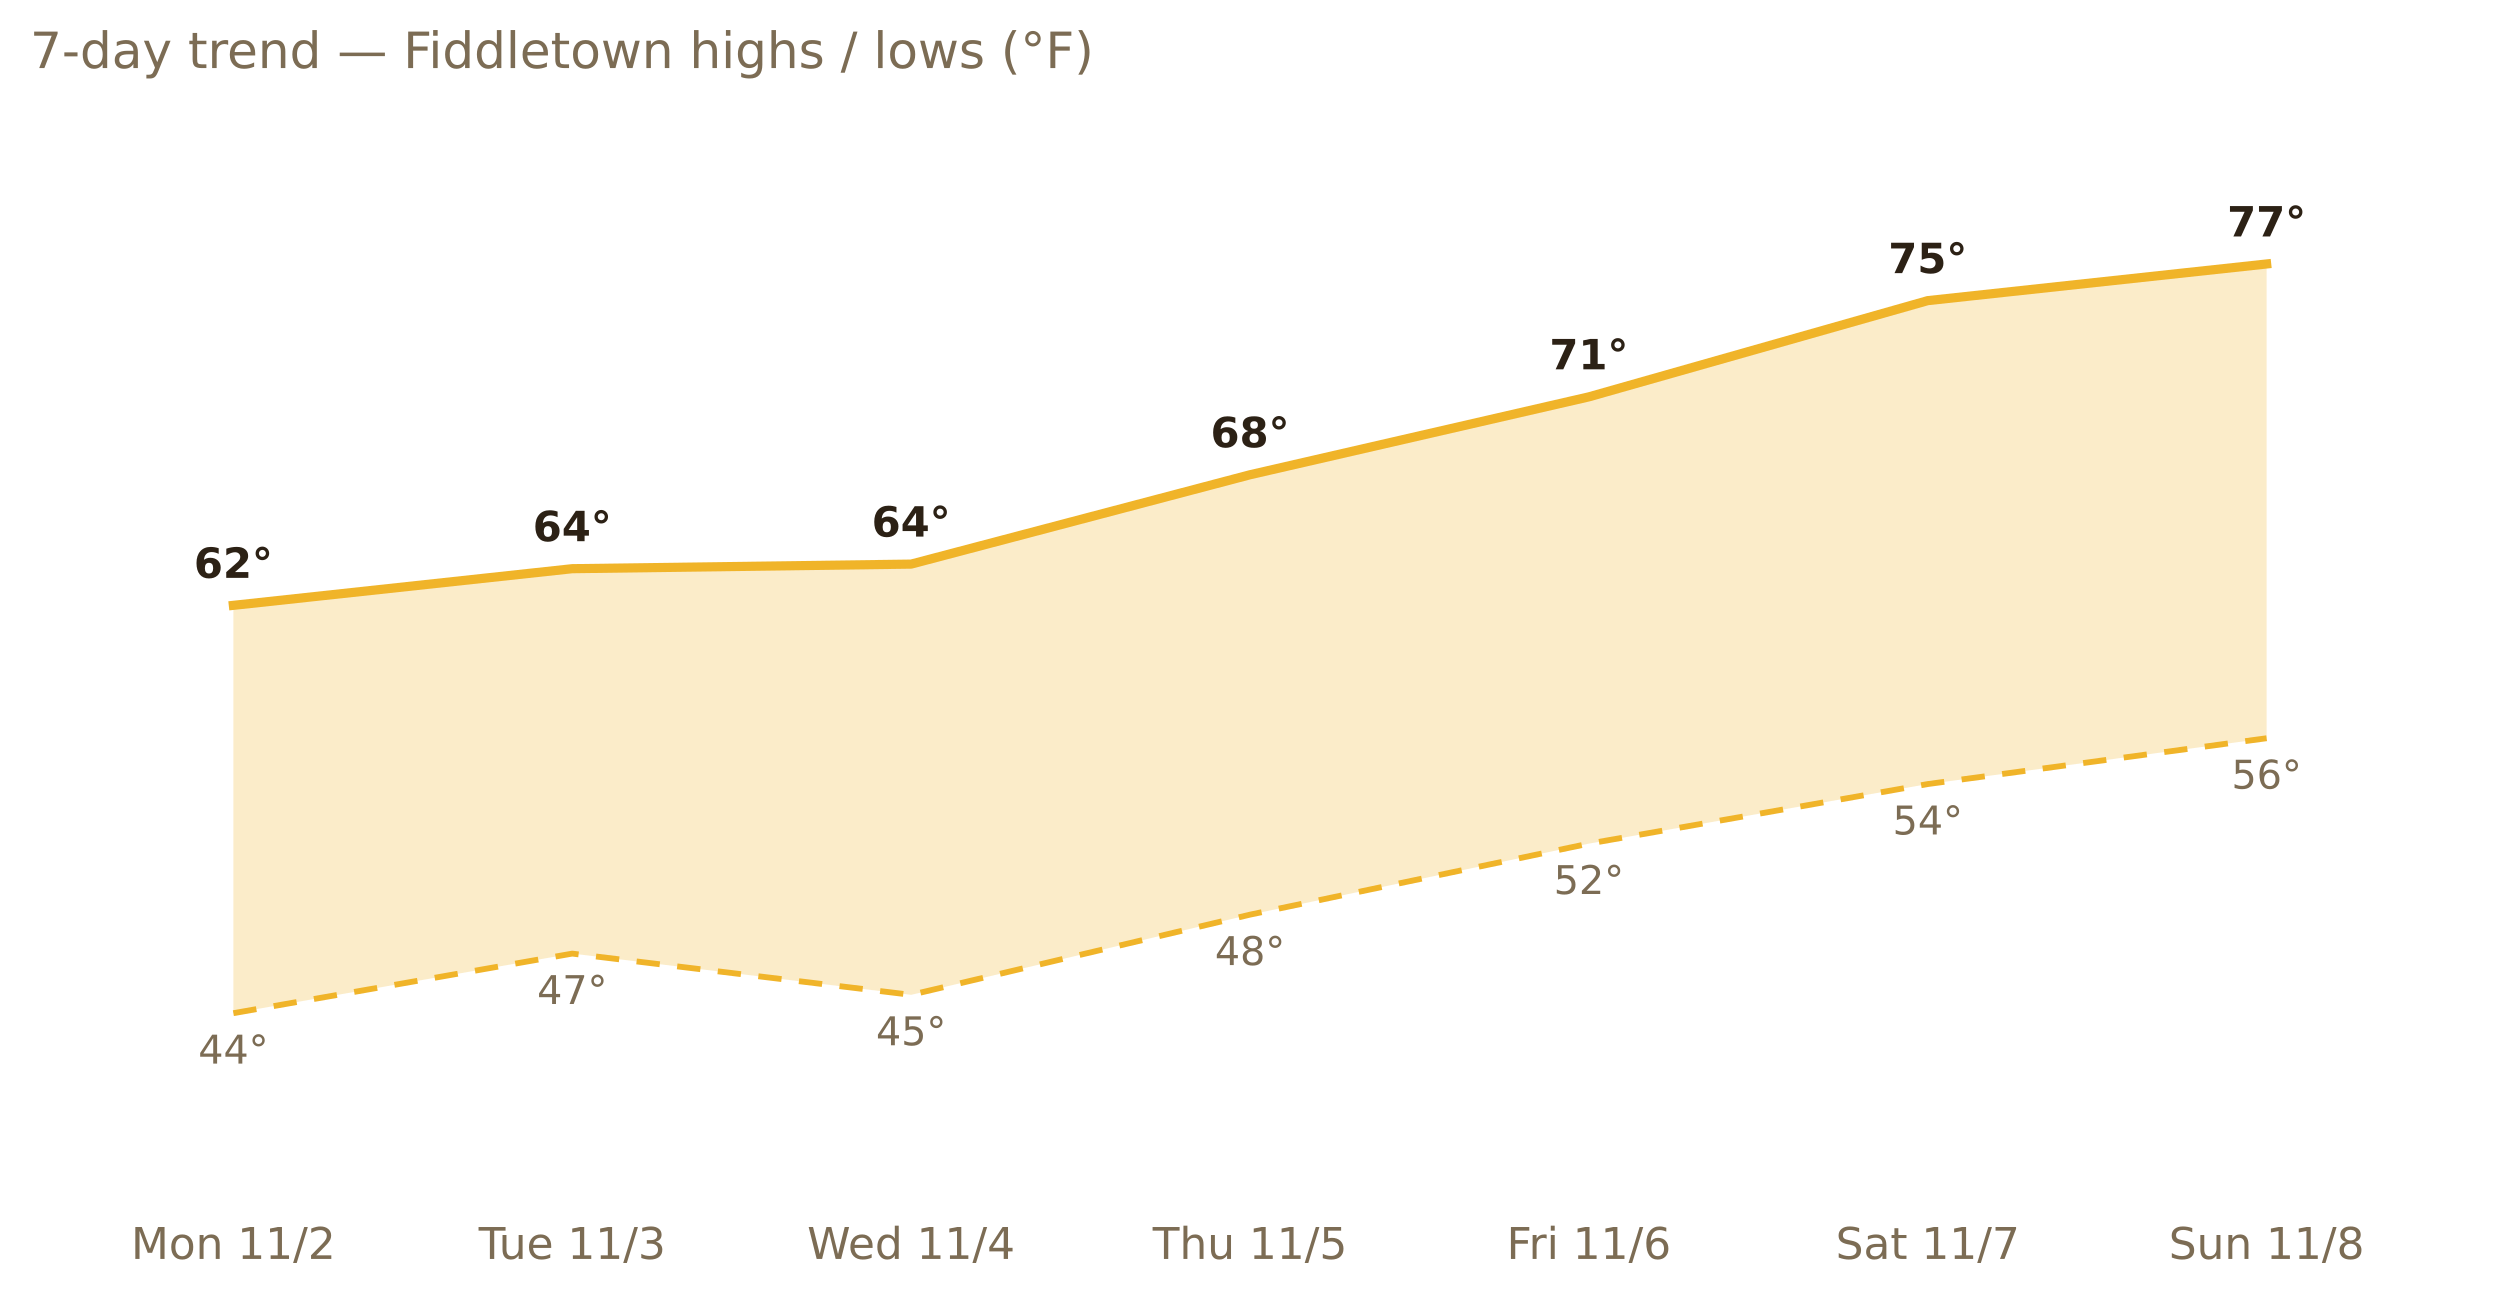
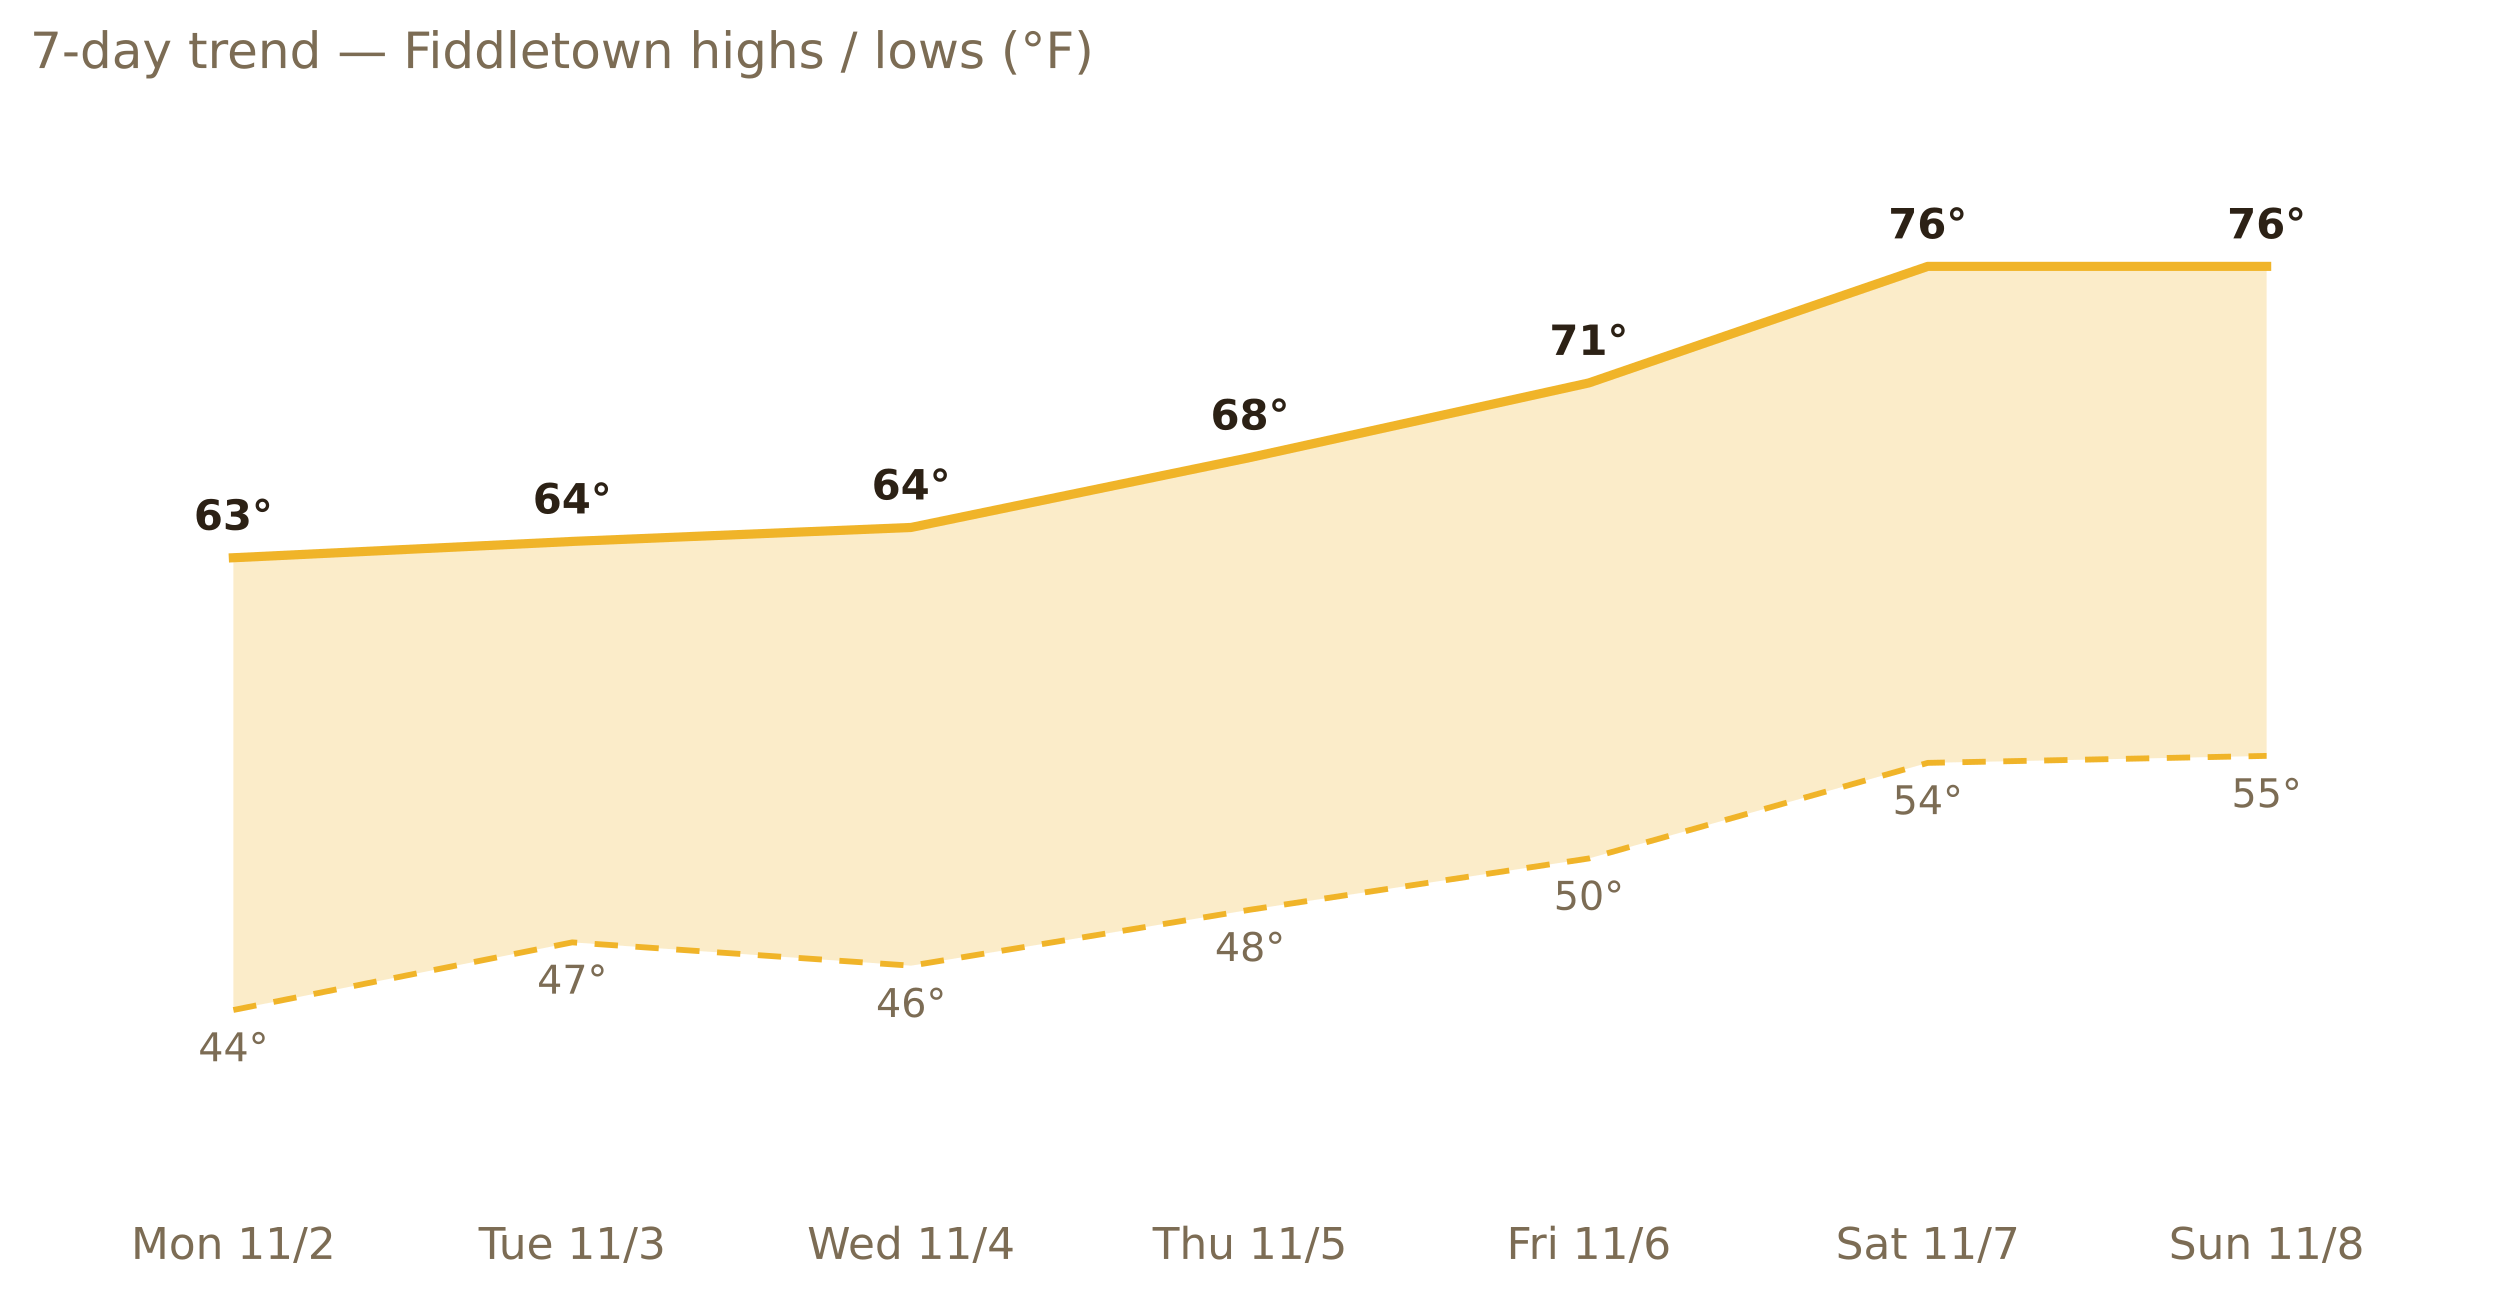
<svg xmlns="http://www.w3.org/2000/svg" xmlns:xlink="http://www.w3.org/1999/xlink" width="599.2pt" height="311.13pt" viewBox="0 0 599.2 311.13" version="1.1">
  <defs>
    <style type="text/css">*{stroke-linejoin: round; stroke-linecap: butt}</style>
  </defs>
  <g id="figure_1">
    <g id="patch_1">
      <path d="M 0 311.13  L 599.2 311.13  L 599.2 0  L 0 0  L 0 311.13  z " style="fill: none; opacity: 0" />
    </g>
    <g id="axes_1">
      <g id="patch_2">
        <path d="M 7.2 286.768  L 592 286.768  L 592 30.318  L 7.2 30.318  L 7.2 286.768  z " style="fill: none" />
      </g>
      <g id="matplotlib.axis_1">
        <g id="xtick_1">
          <g id="text_1">
            <g style="fill: #7c6c54" transform="translate(31.40599 301.7465) scale(0.105 -0.105)">
              <defs>
                <path id="DejaVuSans-4d" d="M 628 4666  L 1569 4666  L 2759 1491  L 3956 4666  L 4897 4666  L 4897 0  L 4281 0  L 4281 4097  L 3078 897  L 2444 897  L 1241 4097  L 1241 0  L 628 0  L 628 4666  z " transform="scale(0.015625)" />
                <path id="DejaVuSans-6f" d="M 1959 3097  Q 1497 3097 1228 2736  Q 959 2375 959 1747  Q 959 1119 1226 758  Q 1494 397 1959 397  Q 2419 397 2687 759  Q 2956 1122 2956 1747  Q 2956 2369 2687 2733  Q 2419 3097 1959 3097  z M 1959 3584  Q 2709 3584 3137 3096  Q 3566 2609 3566 1747  Q 3566 888 3137 398  Q 2709 -91 1959 -91  Q 1206 -91 779 398  Q 353 888 353 1747  Q 353 2609 779 3096  Q 1206 3584 1959 3584  z " transform="scale(0.015625)" />
                <path id="DejaVuSans-6e" d="M 3513 2113  L 3513 0  L 2938 0  L 2938 2094  Q 2938 2591 2744 2837  Q 2550 3084 2163 3084  Q 1697 3084 1428 2787  Q 1159 2491 1159 1978  L 1159 0  L 581 0  L 581 3500  L 1159 3500  L 1159 2956  Q 1366 3272 1645 3428  Q 1925 3584 2291 3584  Q 2894 3584 3203 3211  Q 3513 2838 3513 2113  z " transform="scale(0.015625)" />
                <path id="DejaVuSans-20" transform="scale(0.015625)" />
                <path id="DejaVuSans-31" d="M 794 531  L 1825 531  L 1825 4091  L 703 3866  L 703 4441  L 1819 4666  L 2450 4666  L 2450 531  L 3481 531  L 3481 0  L 794 0  L 794 531  z " transform="scale(0.015625)" />
                <path id="DejaVuSans-2f" d="M 1625 4666  L 2156 4666  L 531 -594  L 0 -594  L 1625 4666  z " transform="scale(0.015625)" />
                <path id="DejaVuSans-32" d="M 1228 531  L 3431 531  L 3431 0  L 469 0  L 469 531  Q 828 903 1448 1529  Q 2069 2156 2228 2338  Q 2531 2678 2651 2914  Q 2772 3150 2772 3378  Q 2772 3750 2511 3984  Q 2250 4219 1831 4219  Q 1534 4219 1204 4116  Q 875 4013 500 3803  L 500 4441  Q 881 4594 1212 4672  Q 1544 4750 1819 4750  Q 2544 4750 2975 4387  Q 3406 4025 3406 3419  Q 3406 3131 3298 2873  Q 3191 2616 2906 2266  Q 2828 2175 2409 1742  Q 1991 1309 1228 531  z " transform="scale(0.015625)" />
              </defs>
              <use xlink:href="#DejaVuSans-4d" />
              <use xlink:href="#DejaVuSans-6f" x="86.279" />
              <use xlink:href="#DejaVuSans-6e" x="147.461" />
              <use xlink:href="#DejaVuSans-20" x="210.84" />
              <use xlink:href="#DejaVuSans-31" x="242.627" />
              <use xlink:href="#DejaVuSans-31" x="306.25" />
              <use xlink:href="#DejaVuSans-2f" x="369.873" />
              <use xlink:href="#DejaVuSans-32" x="403.564" />
            </g>
          </g>
        </g>
        <g id="xtick_2">
          <g id="text_2">
            <g style="fill: #7c6c54" transform="translate(114.7274 301.7465) scale(0.105 -0.105)">
              <defs>
                <path id="DejaVuSans-54" d="M -19 4666  L 3928 4666  L 3928 4134  L 2272 4134  L 2272 0  L 1638 0  L 1638 4134  L -19 4134  L -19 4666  z " transform="scale(0.015625)" />
                <path id="DejaVuSans-75" d="M 544 1381  L 544 3500  L 1119 3500  L 1119 1403  Q 1119 906 1312 657  Q 1506 409 1894 409  Q 2359 409 2629 706  Q 2900 1003 2900 1516  L 2900 3500  L 3475 3500  L 3475 0  L 2900 0  L 2900 538  Q 2691 219 2414 64  Q 2138 -91 1772 -91  Q 1169 -91 856 284  Q 544 659 544 1381  z M 1991 3584  L 1991 3584  z " transform="scale(0.015625)" />
                <path id="DejaVuSans-65" d="M 3597 1894  L 3597 1613  L 953 1613  Q 991 1019 1311 708  Q 1631 397 2203 397  Q 2534 397 2845 478  Q 3156 559 3463 722  L 3463 178  Q 3153 47 2828 -22  Q 2503 -91 2169 -91  Q 1331 -91 842 396  Q 353 884 353 1716  Q 353 2575 817 3079  Q 1281 3584 2069 3584  Q 2775 3584 3186 3129  Q 3597 2675 3597 1894  z M 3022 2063  Q 3016 2534 2758 2815  Q 2500 3097 2075 3097  Q 1594 3097 1305 2825  Q 1016 2553 972 2059  L 3022 2063  z " transform="scale(0.015625)" />
                <path id="DejaVuSans-33" d="M 2597 2516  Q 3050 2419 3304 2112  Q 3559 1806 3559 1356  Q 3559 666 3084 287  Q 2609 -91 1734 -91  Q 1441 -91 1130 -33  Q 819 25 488 141  L 488 750  Q 750 597 1062 519  Q 1375 441 1716 441  Q 2309 441 2620 675  Q 2931 909 2931 1356  Q 2931 1769 2642 2001  Q 2353 2234 1838 2234  L 1294 2234  L 1294 2753  L 1863 2753  Q 2328 2753 2575 2939  Q 2822 3125 2822 3475  Q 2822 3834 2567 4026  Q 2313 4219 1838 4219  Q 1578 4219 1281 4162  Q 984 4106 628 3988  L 628 4550  Q 988 4650 1302 4700  Q 1616 4750 1894 4750  Q 2613 4750 3031 4423  Q 3450 4097 3450 3541  Q 3450 3153 3228 2886  Q 3006 2619 2597 2516  z " transform="scale(0.015625)" />
              </defs>
              <use xlink:href="#DejaVuSans-54" />
              <use xlink:href="#DejaVuSans-75" x="45.959" />
              <use xlink:href="#DejaVuSans-65" x="109.338" />
              <use xlink:href="#DejaVuSans-20" x="170.861" />
              <use xlink:href="#DejaVuSans-31" x="202.648" />
              <use xlink:href="#DejaVuSans-31" x="266.271" />
              <use xlink:href="#DejaVuSans-2f" x="329.895" />
              <use xlink:href="#DejaVuSans-33" x="363.586" />
            </g>
          </g>
        </g>
        <g id="xtick_3">
          <g id="text_3">
            <g style="fill: #7c6c54" transform="translate(193.4739 301.7465) scale(0.105 -0.105)">
              <defs>
                <path id="DejaVuSans-57" d="M 213 4666  L 850 4666  L 1831 722  L 2809 4666  L 3519 4666  L 4500 722  L 5478 4666  L 6119 4666  L 4947 0  L 4153 0  L 3169 4050  L 2175 0  L 1381 0  L 213 4666  z " transform="scale(0.015625)" />
                <path id="DejaVuSans-64" d="M 2906 2969  L 2906 4863  L 3481 4863  L 3481 0  L 2906 0  L 2906 525  Q 2725 213 2448 61  Q 2172 -91 1784 -91  Q 1150 -91 751 415  Q 353 922 353 1747  Q 353 2572 751 3078  Q 1150 3584 1784 3584  Q 2172 3584 2448 3432  Q 2725 3281 2906 2969  z M 947 1747  Q 947 1113 1208 752  Q 1469 391 1925 391  Q 2381 391 2643 752  Q 2906 1113 2906 1747  Q 2906 2381 2643 2742  Q 2381 3103 1925 3103  Q 1469 3103 1208 2742  Q 947 2381 947 1747  z " transform="scale(0.015625)" />
                <path id="DejaVuSans-34" d="M 2419 4116  L 825 1625  L 2419 1625  L 2419 4116  z M 2253 4666  L 3047 4666  L 3047 1625  L 3713 1625  L 3713 1100  L 3047 1100  L 3047 0  L 2419 0  L 2419 1100  L 313 1100  L 313 1709  L 2253 4666  z " transform="scale(0.015625)" />
              </defs>
              <use xlink:href="#DejaVuSans-57" />
              <use xlink:href="#DejaVuSans-65" x="93.002" />
              <use xlink:href="#DejaVuSans-64" x="154.525" />
              <use xlink:href="#DejaVuSans-20" x="218.002" />
              <use xlink:href="#DejaVuSans-31" x="249.789" />
              <use xlink:href="#DejaVuSans-31" x="313.412" />
              <use xlink:href="#DejaVuSans-2f" x="377.035" />
              <use xlink:href="#DejaVuSans-34" x="410.727" />
            </g>
          </g>
        </g>
        <g id="xtick_4">
          <g id="text_4">
            <g style="fill: #7c6c54" transform="translate(276.281 301.7465) scale(0.105 -0.105)">
              <defs>
                <path id="DejaVuSans-68" d="M 3513 2113  L 3513 0  L 2938 0  L 2938 2094  Q 2938 2591 2744 2837  Q 2550 3084 2163 3084  Q 1697 3084 1428 2787  Q 1159 2491 1159 1978  L 1159 0  L 581 0  L 581 4863  L 1159 4863  L 1159 2956  Q 1366 3272 1645 3428  Q 1925 3584 2291 3584  Q 2894 3584 3203 3211  Q 3513 2838 3513 2113  z " transform="scale(0.015625)" />
                <path id="DejaVuSans-35" d="M 691 4666  L 3169 4666  L 3169 4134  L 1269 4134  L 1269 2991  Q 1406 3038 1543 3061  Q 1681 3084 1819 3084  Q 2600 3084 3056 2656  Q 3513 2228 3513 1497  Q 3513 744 3044 326  Q 2575 -91 1722 -91  Q 1428 -91 1123 -41  Q 819 9 494 109  L 494 744  Q 775 591 1075 516  Q 1375 441 1709 441  Q 2250 441 2565 725  Q 2881 1009 2881 1497  Q 2881 1984 2565 2268  Q 2250 2553 1709 2553  Q 1456 2553 1204 2497  Q 953 2441 691 2322  L 691 4666  z " transform="scale(0.015625)" />
              </defs>
              <use xlink:href="#DejaVuSans-54" />
              <use xlink:href="#DejaVuSans-68" x="61.084" />
              <use xlink:href="#DejaVuSans-75" x="124.463" />
              <use xlink:href="#DejaVuSans-20" x="187.842" />
              <use xlink:href="#DejaVuSans-31" x="219.629" />
              <use xlink:href="#DejaVuSans-31" x="283.252" />
              <use xlink:href="#DejaVuSans-2f" x="346.875" />
              <use xlink:href="#DejaVuSans-35" x="380.566" />
            </g>
          </g>
        </g>
        <g id="xtick_5">
          <g id="text_5">
            <g style="fill: #7c6c54" transform="translate(361.1085 301.7465) scale(0.105 -0.105)">
              <defs>
                <path id="DejaVuSans-46" d="M 628 4666  L 3309 4666  L 3309 4134  L 1259 4134  L 1259 2759  L 3109 2759  L 3109 2228  L 1259 2228  L 1259 0  L 628 0  L 628 4666  z " transform="scale(0.015625)" />
                <path id="DejaVuSans-72" d="M 2631 2963  Q 2534 3019 2420 3045  Q 2306 3072 2169 3072  Q 1681 3072 1420 2755  Q 1159 2438 1159 1844  L 1159 0  L 581 0  L 581 3500  L 1159 3500  L 1159 2956  Q 1341 3275 1631 3429  Q 1922 3584 2338 3584  Q 2397 3584 2469 3576  Q 2541 3569 2628 3553  L 2631 2963  z " transform="scale(0.015625)" />
                <path id="DejaVuSans-69" d="M 603 3500  L 1178 3500  L 1178 0  L 603 0  L 603 3500  z M 603 4863  L 1178 4863  L 1178 4134  L 603 4134  L 603 4863  z " transform="scale(0.015625)" />
                <path id="DejaVuSans-36" d="M 2113 2584  Q 1688 2584 1439 2293  Q 1191 2003 1191 1497  Q 1191 994 1439 701  Q 1688 409 2113 409  Q 2538 409 2786 701  Q 3034 994 3034 1497  Q 3034 2003 2786 2293  Q 2538 2584 2113 2584  z M 3366 4563  L 3366 3988  Q 3128 4100 2886 4159  Q 2644 4219 2406 4219  Q 1781 4219 1451 3797  Q 1122 3375 1075 2522  Q 1259 2794 1537 2939  Q 1816 3084 2150 3084  Q 2853 3084 3261 2657  Q 3669 2231 3669 1497  Q 3669 778 3244 343  Q 2819 -91 2113 -91  Q 1303 -91 875 529  Q 447 1150 447 2328  Q 447 3434 972 4092  Q 1497 4750 2381 4750  Q 2619 4750 2861 4703  Q 3103 4656 3366 4563  z " transform="scale(0.015625)" />
              </defs>
              <use xlink:href="#DejaVuSans-46" />
              <use xlink:href="#DejaVuSans-72" x="50.27" />
              <use xlink:href="#DejaVuSans-69" x="91.383" />
              <use xlink:href="#DejaVuSans-20" x="119.166" />
              <use xlink:href="#DejaVuSans-31" x="150.953" />
              <use xlink:href="#DejaVuSans-31" x="214.576" />
              <use xlink:href="#DejaVuSans-2f" x="278.199" />
              <use xlink:href="#DejaVuSans-36" x="311.891" />
            </g>
          </g>
        </g>
        <g id="xtick_6">
          <g id="text_6">
            <g style="fill: #7c6c54" transform="translate(439.978 301.7465) scale(0.105 -0.105)">
              <defs>
                <path id="DejaVuSans-53" d="M 3425 4513  L 3425 3897  Q 3066 4069 2747 4153  Q 2428 4238 2131 4238  Q 1616 4238 1336 4038  Q 1056 3838 1056 3469  Q 1056 3159 1242 3001  Q 1428 2844 1947 2747  L 2328 2669  Q 3034 2534 3370 2195  Q 3706 1856 3706 1288  Q 3706 609 3251 259  Q 2797 -91 1919 -91  Q 1588 -91 1214 -16  Q 841 59 441 206  L 441 856  Q 825 641 1194 531  Q 1563 422 1919 422  Q 2459 422 2753 634  Q 3047 847 3047 1241  Q 3047 1584 2836 1778  Q 2625 1972 2144 2069  L 1759 2144  Q 1053 2284 737 2584  Q 422 2884 422 3419  Q 422 4038 858 4394  Q 1294 4750 2059 4750  Q 2388 4750 2728 4690  Q 3069 4631 3425 4513  z " transform="scale(0.015625)" />
                <path id="DejaVuSans-61" d="M 2194 1759  Q 1497 1759 1228 1600  Q 959 1441 959 1056  Q 959 750 1161 570  Q 1363 391 1709 391  Q 2188 391 2477 730  Q 2766 1069 2766 1631  L 2766 1759  L 2194 1759  z M 3341 1997  L 3341 0  L 2766 0  L 2766 531  Q 2569 213 2275 61  Q 1981 -91 1556 -91  Q 1019 -91 701 211  Q 384 513 384 1019  Q 384 1609 779 1909  Q 1175 2209 1959 2209  L 2766 2209  L 2766 2266  Q 2766 2663 2505 2880  Q 2244 3097 1772 3097  Q 1472 3097 1187 3025  Q 903 2953 641 2809  L 641 3341  Q 956 3463 1253 3523  Q 1550 3584 1831 3584  Q 2591 3584 2966 3190  Q 3341 2797 3341 1997  z " transform="scale(0.015625)" />
                <path id="DejaVuSans-74" d="M 1172 4494  L 1172 3500  L 2356 3500  L 2356 3053  L 1172 3053  L 1172 1153  Q 1172 725 1289 603  Q 1406 481 1766 481  L 2356 481  L 2356 0  L 1766 0  Q 1100 0 847 248  Q 594 497 594 1153  L 594 3053  L 172 3053  L 172 3500  L 594 3500  L 594 4494  L 1172 4494  z " transform="scale(0.015625)" />
                <path id="DejaVuSans-37" d="M 525 4666  L 3525 4666  L 3525 4397  L 1831 0  L 1172 0  L 2766 4134  L 525 4134  L 525 4666  z " transform="scale(0.015625)" />
              </defs>
              <use xlink:href="#DejaVuSans-53" />
              <use xlink:href="#DejaVuSans-61" x="63.477" />
              <use xlink:href="#DejaVuSans-74" x="124.756" />
              <use xlink:href="#DejaVuSans-20" x="163.965" />
              <use xlink:href="#DejaVuSans-31" x="195.752" />
              <use xlink:href="#DejaVuSans-31" x="259.375" />
              <use xlink:href="#DejaVuSans-2f" x="322.998" />
              <use xlink:href="#DejaVuSans-37" x="356.689" />
            </g>
          </g>
        </g>
        <g id="xtick_7">
          <g id="text_7">
            <g style="fill: #7c6c54" transform="translate(519.8213 301.7465) scale(0.105 -0.105)">
              <defs>
                <path id="DejaVuSans-38" d="M 2034 2216  Q 1584 2216 1326 1975  Q 1069 1734 1069 1313  Q 1069 891 1326 650  Q 1584 409 2034 409  Q 2484 409 2743 651  Q 3003 894 3003 1313  Q 3003 1734 2745 1975  Q 2488 2216 2034 2216  z M 1403 2484  Q 997 2584 770 2862  Q 544 3141 544 3541  Q 544 4100 942 4425  Q 1341 4750 2034 4750  Q 2731 4750 3128 4425  Q 3525 4100 3525 3541  Q 3525 3141 3298 2862  Q 3072 2584 2669 2484  Q 3125 2378 3379 2068  Q 3634 1759 3634 1313  Q 3634 634 3220 271  Q 2806 -91 2034 -91  Q 1263 -91 848 271  Q 434 634 434 1313  Q 434 1759 690 2068  Q 947 2378 1403 2484  z M 1172 3481  Q 1172 3119 1398 2916  Q 1625 2713 2034 2713  Q 2441 2713 2670 2916  Q 2900 3119 2900 3481  Q 2900 3844 2670 4047  Q 2441 4250 2034 4250  Q 1625 4250 1398 4047  Q 1172 3844 1172 3481  z " transform="scale(0.015625)" />
              </defs>
              <use xlink:href="#DejaVuSans-53" />
              <use xlink:href="#DejaVuSans-75" x="63.477" />
              <use xlink:href="#DejaVuSans-6e" x="126.855" />
              <use xlink:href="#DejaVuSans-20" x="190.234" />
              <use xlink:href="#DejaVuSans-31" x="222.021" />
              <use xlink:href="#DejaVuSans-31" x="285.645" />
              <use xlink:href="#DejaVuSans-2f" x="349.268" />
              <use xlink:href="#DejaVuSans-38" x="382.959" />
            </g>
          </g>
        </g>
      </g>
      <g id="matplotlib.axis_2" />
      <g id="PolyCollection_1">
-         <path d="M 55.933 145.089  L 55.933 242.837  L 137.156 228.559  L 218.378 238.444  L 299.6 219.223  L 380.822 202.2  L 462.044 187.922  L 543.267 176.939  L 543.267 63.267  L 543.267 63.267  L 462.044 72.053  L 380.822 95.117  L 299.6 113.788  L 218.378 135.205  L 137.156 136.303  L 55.933 145.089  z " clip-path="url(#p181fb83c25)" style="fill: #f0b429; fill-opacity: 0.25" />
+         <path d="M 55.933 133.68  L 55.933 242.071  L 137.156 225.868  L 218.378 231.455  L 299.6 218.046  L 380.822 205.755  L 462.044 182.847  L 543.267 181.171  L 543.267 63.841  L 543.267 63.841  L 462.044 63.841  L 380.822 91.777  L 299.6 109.656  L 218.378 126.417  L 137.156 129.769  L 55.933 133.68  z " clip-path="url(#pc8d901776a)" style="fill: #f0b429; fill-opacity: 0.25" />
      </g>
      <g id="line2d_1">
-         <path d="M 55.933 145.089  L 137.156 136.303  L 218.378 135.205  L 299.6 113.788  L 380.822 95.117  L 462.044 72.053  L 543.267 63.267  " clip-path="url(#p181fb83c25)" style="fill: none; stroke: #f0b429; stroke-width: 2.2; stroke-linecap: square" />
+         <path d="M 55.933 133.68  L 137.156 129.769  L 218.378 126.417  L 299.6 109.656  L 380.822 91.777  L 462.044 63.841  L 543.267 63.841  " clip-path="url(#pc8d901776a)" style="fill: none; stroke: #f0b429; stroke-width: 2.2; stroke-linecap: square" />
      </g>
      <g id="line2d_2">
-         <path d="M 55.933 242.837  L 137.156 228.559  L 218.378 238.444  L 299.6 219.223  L 380.822 202.2  L 462.044 187.922  L 543.267 176.939  " clip-path="url(#p181fb83c25)" style="fill: none; stroke-dasharray: 5.6,4.2; stroke-dashoffset: 0; stroke: #f0b429; stroke-width: 1.4" />
+         <path d="M 55.933 242.071  L 137.156 225.868  L 218.378 231.455  L 299.6 218.046  L 380.822 205.755  L 462.044 182.847  L 543.267 181.171  " clip-path="url(#pc8d901776a)" style="fill: none; stroke-dasharray: 5.6,4.2; stroke-dashoffset: 0; stroke: #f0b429; stroke-width: 1.4" />
      </g>
      <g id="text_8">
-         <g style="fill: #2c2115" transform="translate(46.47552 138.4994) scale(0.1 -0.1)">
+         <g style="fill: #2c2115" transform="translate(46.47552 126.9758) scale(0.1 -0.1)">
          <defs>
            <path id="DejaVuSans-Bold-36" d="M 2316 2303  Q 2000 2303 1842 2098  Q 1684 1894 1684 1484  Q 1684 1075 1842 870  Q 2000 666 2316 666  Q 2634 666 2792 870  Q 2950 1075 2950 1484  Q 2950 1894 2792 2098  Q 2634 2303 2316 2303  z M 3803 4544  L 3803 3681  Q 3506 3822 3243 3889  Q 2981 3956 2731 3956  Q 2194 3956 1894 3657  Q 1594 3359 1544 2772  Q 1750 2925 1990 3001  Q 2231 3078 2516 3078  Q 3231 3078 3670 2659  Q 4109 2241 4109 1563  Q 4109 813 3618 361  Q 3128 -91 2303 -91  Q 1394 -91 895 523  Q 397 1138 397 2266  Q 397 3422 980 4083  Q 1563 4744 2578 4744  Q 2900 4744 3203 4694  Q 3506 4644 3803 4544  z " transform="scale(0.015625)" />
-             <path id="DejaVuSans-Bold-32" d="M 1844 884  L 3897 884  L 3897 0  L 506 0  L 506 884  L 2209 2388  Q 2438 2594 2547 2791  Q 2656 2988 2656 3200  Q 2656 3528 2436 3728  Q 2216 3928 1850 3928  Q 1569 3928 1234 3808  Q 900 3688 519 3450  L 519 4475  Q 925 4609 1322 4679  Q 1719 4750 2100 4750  Q 2938 4750 3402 4381  Q 3866 4013 3866 3353  Q 3866 2972 3669 2642  Q 3472 2313 2841 1759  L 1844 884  z " transform="scale(0.015625)" />
+             <path id="DejaVuSans-Bold-33" d="M 2981 2516  Q 3453 2394 3698 2092  Q 3944 1791 3944 1325  Q 3944 631 3412 270  Q 2881 -91 1863 -91  Q 1503 -91 1142 -33  Q 781 25 428 141  L 428 1069  Q 766 900 1098 814  Q 1431 728 1753 728  Q 2231 728 2486 893  Q 2741 1059 2741 1369  Q 2741 1688 2480 1852  Q 2219 2016 1709 2016  L 1228 2016  L 1228 2791  L 1734 2791  Q 2188 2791 2409 2933  Q 2631 3075 2631 3366  Q 2631 3634 2415 3781  Q 2200 3928 1806 3928  Q 1516 3928 1219 3862  Q 922 3797 628 3669  L 628 4550  Q 984 4650 1334 4700  Q 1684 4750 2022 4750  Q 2931 4750 3382 4451  Q 3834 4153 3834 3553  Q 3834 3144 3618 2883  Q 3403 2622 2981 2516  z " transform="scale(0.015625)" />
            <path id="DejaVuSans-Bold-b0" d="M 1600 4288  Q 1375 4288 1219 4131  Q 1063 3975 1063 3750  Q 1063 3525 1217 3372  Q 1372 3219 1600 3219  Q 1825 3219 1981 3373  Q 2138 3528 2138 3750  Q 2138 3975 1980 4131  Q 1822 4288 1600 4288  z M 1600 4794  Q 1806 4794 1997 4714  Q 2188 4634 2338 4488  Q 2484 4338 2561 4150  Q 2638 3963 2638 3750  Q 2638 3541 2561 3352  Q 2484 3163 2344 3022  Q 2194 2872 2000 2792  Q 1806 2713 1594 2713  Q 1153 2713 854 3011  Q 556 3309 556 3750  Q 556 4191 857 4492  Q 1159 4794 1600 4794  z " transform="scale(0.015625)" />
          </defs>
          <use xlink:href="#DejaVuSans-Bold-36" />
-           <use xlink:href="#DejaVuSans-Bold-32" x="69.58" />
+           <use xlink:href="#DejaVuSans-Bold-33" x="69.58" />
          <use xlink:href="#DejaVuSans-Bold-b0" x="139.16" />
        </g>
      </g>
      <g id="text_9">
-         <g style="fill: #7c6c54" transform="translate(47.51396 254.9178) scale(0.095 -0.095)">
+         <g style="fill: #7c6c54" transform="translate(47.51396 254.3627) scale(0.095 -0.095)">
          <defs>
            <path id="DejaVuSans-b0" d="M 1600 4347  Q 1350 4347 1178 4173  Q 1006 4000 1006 3750  Q 1006 3503 1178 3333  Q 1350 3163 1600 3163  Q 1850 3163 2022 3333  Q 2194 3503 2194 3750  Q 2194 3997 2020 4172  Q 1847 4347 1600 4347  z M 1600 4750  Q 1800 4750 1984 4673  Q 2169 4597 2303 4453  Q 2447 4313 2519 4134  Q 2591 3956 2591 3750  Q 2591 3338 2302 3052  Q 2013 2766 1594 2766  Q 1172 2766 890 3047  Q 609 3328 609 3750  Q 609 4169 896 4459  Q 1184 4750 1600 4750  z " transform="scale(0.015625)" />
          </defs>
          <use xlink:href="#DejaVuSans-34" />
          <use xlink:href="#DejaVuSans-34" x="63.623" />
          <use xlink:href="#DejaVuSans-b0" x="127.246" />
        </g>
      </g>
      <g id="text_10">
-         <g style="fill: #2c2115" transform="translate(127.6977 129.7131) scale(0.1 -0.1)">
+         <g style="fill: #2c2115" transform="translate(127.6977 123.0647) scale(0.1 -0.1)">
          <defs>
            <path id="DejaVuSans-Bold-34" d="M 2356 3675  L 1038 1722  L 2356 1722  L 2356 3675  z M 2156 4666  L 3494 4666  L 3494 1722  L 4159 1722  L 4159 850  L 3494 850  L 3494 0  L 2356 0  L 2356 850  L 288 850  L 288 1881  L 2156 4666  z " transform="scale(0.015625)" />
          </defs>
          <use xlink:href="#DejaVuSans-Bold-36" />
          <use xlink:href="#DejaVuSans-Bold-34" x="69.58" />
          <use xlink:href="#DejaVuSans-Bold-b0" x="139.16" />
        </g>
      </g>
      <g id="text_11">
-         <g style="fill: #7c6c54" transform="translate(128.7362 240.6401) scale(0.095 -0.095)">
+         <g style="fill: #7c6c54" transform="translate(128.7362 238.16) scale(0.095 -0.095)">
          <use xlink:href="#DejaVuSans-34" />
          <use xlink:href="#DejaVuSans-37" x="63.623" />
          <use xlink:href="#DejaVuSans-b0" x="127.246" />
        </g>
      </g>
      <g id="text_12">
-         <g style="fill: #2c2115" transform="translate(208.92 128.6148) scale(0.1 -0.1)">
+         <g style="fill: #2c2115" transform="translate(208.92 119.7125) scale(0.1 -0.1)">
          <use xlink:href="#DejaVuSans-Bold-36" />
          <use xlink:href="#DejaVuSans-Bold-34" x="69.58" />
          <use xlink:href="#DejaVuSans-Bold-b0" x="139.16" />
        </g>
      </g>
      <g id="text_13">
-         <g style="fill: #7c6c54" transform="translate(209.9584 250.5247) scale(0.095 -0.095)">
+         <g style="fill: #7c6c54" transform="translate(209.9584 243.7471) scale(0.095 -0.095)">
          <use xlink:href="#DejaVuSans-34" />
-           <use xlink:href="#DejaVuSans-35" x="63.623" />
+           <use xlink:href="#DejaVuSans-36" x="63.623" />
          <use xlink:href="#DejaVuSans-b0" x="127.246" />
        </g>
      </g>
      <g id="text_14">
-         <g style="fill: #2c2115" transform="translate(290.1422 107.1982) scale(0.1 -0.1)">
+         <g style="fill: #2c2115" transform="translate(290.1422 102.951) scale(0.1 -0.1)">
          <defs>
            <path id="DejaVuSans-Bold-38" d="M 2228 2088  Q 1891 2088 1709 1903  Q 1528 1719 1528 1375  Q 1528 1031 1709 848  Q 1891 666 2228 666  Q 2563 666 2741 848  Q 2919 1031 2919 1375  Q 2919 1722 2741 1905  Q 2563 2088 2228 2088  z M 1350 2484  Q 925 2613 709 2878  Q 494 3144 494 3541  Q 494 4131 934 4440  Q 1375 4750 2228 4750  Q 3075 4750 3515 4442  Q 3956 4134 3956 3541  Q 3956 3144 3739 2878  Q 3522 2613 3097 2484  Q 3572 2353 3814 2058  Q 4056 1763 4056 1313  Q 4056 619 3595 264  Q 3134 -91 2228 -91  Q 1319 -91 855 264  Q 391 619 391 1313  Q 391 1763 633 2058  Q 875 2353 1350 2484  z M 1631 3419  Q 1631 3141 1786 2991  Q 1941 2841 2228 2841  Q 2509 2841 2662 2991  Q 2816 3141 2816 3419  Q 2816 3697 2662 3845  Q 2509 3994 2228 3994  Q 1941 3994 1786 3844  Q 1631 3694 1631 3419  z " transform="scale(0.015625)" />
          </defs>
          <use xlink:href="#DejaVuSans-Bold-36" />
          <use xlink:href="#DejaVuSans-Bold-38" x="69.58" />
          <use xlink:href="#DejaVuSans-Bold-b0" x="139.16" />
        </g>
      </g>
      <g id="text_15">
-         <g style="fill: #7c6c54" transform="translate(291.1806 231.3046) scale(0.095 -0.095)">
+         <g style="fill: #7c6c54" transform="translate(291.1806 230.338) scale(0.095 -0.095)">
          <use xlink:href="#DejaVuSans-34" />
          <use xlink:href="#DejaVuSans-38" x="63.623" />
          <use xlink:href="#DejaVuSans-b0" x="127.246" />
        </g>
      </g>
      <g id="text_16">
-         <g style="fill: #2c2115" transform="translate(371.3644 88.52733) scale(0.1 -0.1)">
+         <g style="fill: #2c2115" transform="translate(371.3644 85.07216) scale(0.1 -0.1)">
          <defs>
            <path id="DejaVuSans-Bold-37" d="M 428 4666  L 3944 4666  L 3944 3988  L 2125 0  L 953 0  L 2675 3781  L 428 3781  L 428 4666  z " transform="scale(0.015625)" />
            <path id="DejaVuSans-Bold-31" d="M 750 831  L 1813 831  L 1813 3847  L 722 3622  L 722 4441  L 1806 4666  L 2950 4666  L 2950 831  L 4013 831  L 4013 0  L 750 0  L 750 831  z " transform="scale(0.015625)" />
          </defs>
          <use xlink:href="#DejaVuSans-Bold-37" />
          <use xlink:href="#DejaVuSans-Bold-31" x="69.58" />
          <use xlink:href="#DejaVuSans-Bold-b0" x="139.16" />
        </g>
      </g>
      <g id="text_17">
-         <g style="fill: #7c6c54" transform="translate(372.4028 214.2812) scale(0.095 -0.095)">
+         <g style="fill: #7c6c54" transform="translate(372.4028 218.0462) scale(0.095 -0.095)">
+           <defs>
+             <path id="DejaVuSans-30" d="M 2034 4250  Q 1547 4250 1301 3770  Q 1056 3291 1056 2328  Q 1056 1369 1301 889  Q 1547 409 2034 409  Q 2525 409 2770 889  Q 3016 1369 3016 2328  Q 3016 3291 2770 3770  Q 2525 4250 2034 4250  z M 2034 4750  Q 2819 4750 3233 4129  Q 3647 3509 3647 2328  Q 3647 1150 3233 529  Q 2819 -91 2034 -91  Q 1250 -91 836 529  Q 422 1150 422 2328  Q 422 3509 836 4129  Q 1250 4750 2034 4750  z " transform="scale(0.015625)" />
+           </defs>
          <use xlink:href="#DejaVuSans-35" />
-           <use xlink:href="#DejaVuSans-32" x="63.623" />
+           <use xlink:href="#DejaVuSans-30" x="63.623" />
          <use xlink:href="#DejaVuSans-b0" x="127.246" />
        </g>
      </g>
      <g id="text_18">
-         <g style="fill: #2c2115" transform="translate(452.5866 65.46331) scale(0.1 -0.1)">
-           <defs>
-             <path id="DejaVuSans-Bold-35" d="M 678 4666  L 3669 4666  L 3669 3781  L 1638 3781  L 1638 3059  Q 1775 3097 1914 3117  Q 2053 3138 2203 3138  Q 3056 3138 3531 2711  Q 4006 2284 4006 1522  Q 4006 766 3489 337  Q 2972 -91 2053 -91  Q 1656 -91 1267 -14  Q 878 63 494 219  L 494 1166  Q 875 947 1217 837  Q 1559 728 1863 728  Q 2300 728 2551 942  Q 2803 1156 2803 1522  Q 2803 1891 2551 2103  Q 2300 2316 1863 2316  Q 1603 2316 1309 2248  Q 1016 2181 678 2041  L 678 4666  z " transform="scale(0.015625)" />
-           </defs>
+         <g style="fill: #2c2115" transform="translate(452.5866 57.13643) scale(0.1 -0.1)">
          <use xlink:href="#DejaVuSans-Bold-37" />
-           <use xlink:href="#DejaVuSans-Bold-35" x="69.58" />
+           <use xlink:href="#DejaVuSans-Bold-36" x="69.58" />
          <use xlink:href="#DejaVuSans-Bold-b0" x="139.16" />
        </g>
      </g>
      <g id="text_19">
-         <g style="fill: #7c6c54" transform="translate(453.6251 200.0035) scale(0.095 -0.095)">
+         <g style="fill: #7c6c54" transform="translate(453.6251 195.1389) scale(0.095 -0.095)">
          <use xlink:href="#DejaVuSans-35" />
          <use xlink:href="#DejaVuSans-34" x="63.623" />
          <use xlink:href="#DejaVuSans-b0" x="127.246" />
        </g>
      </g>
      <g id="text_20">
-         <g style="fill: #2c2115" transform="translate(533.8089 56.67701) scale(0.1 -0.1)">
+         <g style="fill: #2c2115" transform="translate(533.8089 57.13643) scale(0.1 -0.1)">
          <use xlink:href="#DejaVuSans-Bold-37" />
-           <use xlink:href="#DejaVuSans-Bold-37" x="69.58" />
+           <use xlink:href="#DejaVuSans-Bold-36" x="69.58" />
          <use xlink:href="#DejaVuSans-Bold-b0" x="139.16" />
        </g>
      </g>
      <g id="text_21">
-         <g style="fill: #7c6c54" transform="translate(534.8473 189.0206) scale(0.095 -0.095)">
+         <g style="fill: #7c6c54" transform="translate(534.8473 193.4628) scale(0.095 -0.095)">
          <use xlink:href="#DejaVuSans-35" />
-           <use xlink:href="#DejaVuSans-36" x="63.623" />
+           <use xlink:href="#DejaVuSans-35" x="63.623" />
          <use xlink:href="#DejaVuSans-b0" x="127.246" />
        </g>
      </g>
      <g id="text_22">
        <g style="fill: #7c6c54" transform="translate(7.2 16.31812) scale(0.12 -0.12)">
          <defs>
            <path id="DejaVuSans-2d" d="M 313 2009  L 1997 2009  L 1997 1497  L 313 1497  L 313 2009  z " transform="scale(0.015625)" />
            <path id="DejaVuSans-79" d="M 2059 -325  Q 1816 -950 1584 -1140  Q 1353 -1331 966 -1331  L 506 -1331  L 506 -850  L 844 -850  Q 1081 -850 1212 -737  Q 1344 -625 1503 -206  L 1606 56  L 191 3500  L 800 3500  L 1894 763  L 2988 3500  L 3597 3500  L 2059 -325  z " transform="scale(0.015625)" />
            <path id="DejaVuSans-2014" d="M 313 1978  L 6088 1978  L 6088 1528  L 313 1528  L 313 1978  z " transform="scale(0.015625)" />
            <path id="DejaVuSans-6c" d="M 603 4863  L 1178 4863  L 1178 0  L 603 0  L 603 4863  z " transform="scale(0.015625)" />
            <path id="DejaVuSans-77" d="M 269 3500  L 844 3500  L 1563 769  L 2278 3500  L 2956 3500  L 3675 769  L 4391 3500  L 4966 3500  L 4050 0  L 3372 0  L 2619 2869  L 1863 0  L 1184 0  L 269 3500  z " transform="scale(0.015625)" />
            <path id="DejaVuSans-67" d="M 2906 1791  Q 2906 2416 2648 2759  Q 2391 3103 1925 3103  Q 1463 3103 1205 2759  Q 947 2416 947 1791  Q 947 1169 1205 825  Q 1463 481 1925 481  Q 2391 481 2648 825  Q 2906 1169 2906 1791  z M 3481 434  Q 3481 -459 3084 -895  Q 2688 -1331 1869 -1331  Q 1566 -1331 1297 -1286  Q 1028 -1241 775 -1147  L 775 -588  Q 1028 -725 1275 -790  Q 1522 -856 1778 -856  Q 2344 -856 2625 -561  Q 2906 -266 2906 331  L 2906 616  Q 2728 306 2450 153  Q 2172 0 1784 0  Q 1141 0 747 490  Q 353 981 353 1791  Q 353 2603 747 3093  Q 1141 3584 1784 3584  Q 2172 3584 2450 3431  Q 2728 3278 2906 2969  L 2906 3500  L 3481 3500  L 3481 434  z " transform="scale(0.015625)" />
            <path id="DejaVuSans-73" d="M 2834 3397  L 2834 2853  Q 2591 2978 2328 3040  Q 2066 3103 1784 3103  Q 1356 3103 1142 2972  Q 928 2841 928 2578  Q 928 2378 1081 2264  Q 1234 2150 1697 2047  L 1894 2003  Q 2506 1872 2764 1633  Q 3022 1394 3022 966  Q 3022 478 2636 193  Q 2250 -91 1575 -91  Q 1294 -91 989 -36  Q 684 19 347 128  L 347 722  Q 666 556 975 473  Q 1284 391 1588 391  Q 1994 391 2212 530  Q 2431 669 2431 922  Q 2431 1156 2273 1281  Q 2116 1406 1581 1522  L 1381 1569  Q 847 1681 609 1914  Q 372 2147 372 2553  Q 372 3047 722 3315  Q 1072 3584 1716 3584  Q 2034 3584 2315 3537  Q 2597 3491 2834 3397  z " transform="scale(0.015625)" />
            <path id="DejaVuSans-28" d="M 1984 4856  Q 1566 4138 1362 3434  Q 1159 2731 1159 2009  Q 1159 1288 1364 580  Q 1569 -128 1984 -844  L 1484 -844  Q 1016 -109 783 600  Q 550 1309 550 2009  Q 550 2706 781 3412  Q 1013 4119 1484 4856  L 1984 4856  z " transform="scale(0.015625)" />
            <path id="DejaVuSans-29" d="M 513 4856  L 1013 4856  Q 1481 4119 1714 3412  Q 1947 2706 1947 2009  Q 1947 1309 1714 600  Q 1481 -109 1013 -844  L 513 -844  Q 928 -128 1133 580  Q 1338 1288 1338 2009  Q 1338 2731 1133 3434  Q 928 4138 513 4856  z " transform="scale(0.015625)" />
          </defs>
          <use xlink:href="#DejaVuSans-37" />
          <use xlink:href="#DejaVuSans-2d" x="63.623" />
          <use xlink:href="#DejaVuSans-64" x="99.707" />
          <use xlink:href="#DejaVuSans-61" x="163.184" />
          <use xlink:href="#DejaVuSans-79" x="224.463" />
          <use xlink:href="#DejaVuSans-20" x="283.643" />
          <use xlink:href="#DejaVuSans-74" x="315.43" />
          <use xlink:href="#DejaVuSans-72" x="354.639" />
          <use xlink:href="#DejaVuSans-65" x="393.502" />
          <use xlink:href="#DejaVuSans-6e" x="455.025" />
          <use xlink:href="#DejaVuSans-64" x="518.404" />
          <use xlink:href="#DejaVuSans-20" x="581.881" />
          <use xlink:href="#DejaVuSans-2014" x="613.668" />
          <use xlink:href="#DejaVuSans-20" x="713.668" />
          <use xlink:href="#DejaVuSans-46" x="745.455" />
          <use xlink:href="#DejaVuSans-69" x="795.725" />
          <use xlink:href="#DejaVuSans-64" x="823.508" />
          <use xlink:href="#DejaVuSans-64" x="886.984" />
          <use xlink:href="#DejaVuSans-6c" x="950.461" />
          <use xlink:href="#DejaVuSans-65" x="978.244" />
          <use xlink:href="#DejaVuSans-74" x="1039.768" />
          <use xlink:href="#DejaVuSans-6f" x="1078.977" />
          <use xlink:href="#DejaVuSans-77" x="1140.158" />
          <use xlink:href="#DejaVuSans-6e" x="1221.945" />
          <use xlink:href="#DejaVuSans-20" x="1285.324" />
          <use xlink:href="#DejaVuSans-68" x="1317.111" />
          <use xlink:href="#DejaVuSans-69" x="1380.49" />
          <use xlink:href="#DejaVuSans-67" x="1408.273" />
          <use xlink:href="#DejaVuSans-68" x="1471.75" />
          <use xlink:href="#DejaVuSans-73" x="1535.129" />
          <use xlink:href="#DejaVuSans-20" x="1587.229" />
          <use xlink:href="#DejaVuSans-2f" x="1619.016" />
          <use xlink:href="#DejaVuSans-20" x="1652.707" />
          <use xlink:href="#DejaVuSans-6c" x="1684.494" />
          <use xlink:href="#DejaVuSans-6f" x="1712.277" />
          <use xlink:href="#DejaVuSans-77" x="1773.459" />
          <use xlink:href="#DejaVuSans-73" x="1855.246" />
          <use xlink:href="#DejaVuSans-20" x="1907.346" />
          <use xlink:href="#DejaVuSans-28" x="1939.133" />
          <use xlink:href="#DejaVuSans-b0" x="1978.146" />
          <use xlink:href="#DejaVuSans-46" x="2028.146" />
          <use xlink:href="#DejaVuSans-29" x="2085.666" />
        </g>
      </g>
    </g>
  </g>
  <defs>
-     <clipPath id="p181fb83c25">
+     <clipPath id="pc8d901776a">
      <rect x="7.2" y="30.318" width="584.8" height="256.45" />
    </clipPath>
  </defs>
</svg>
